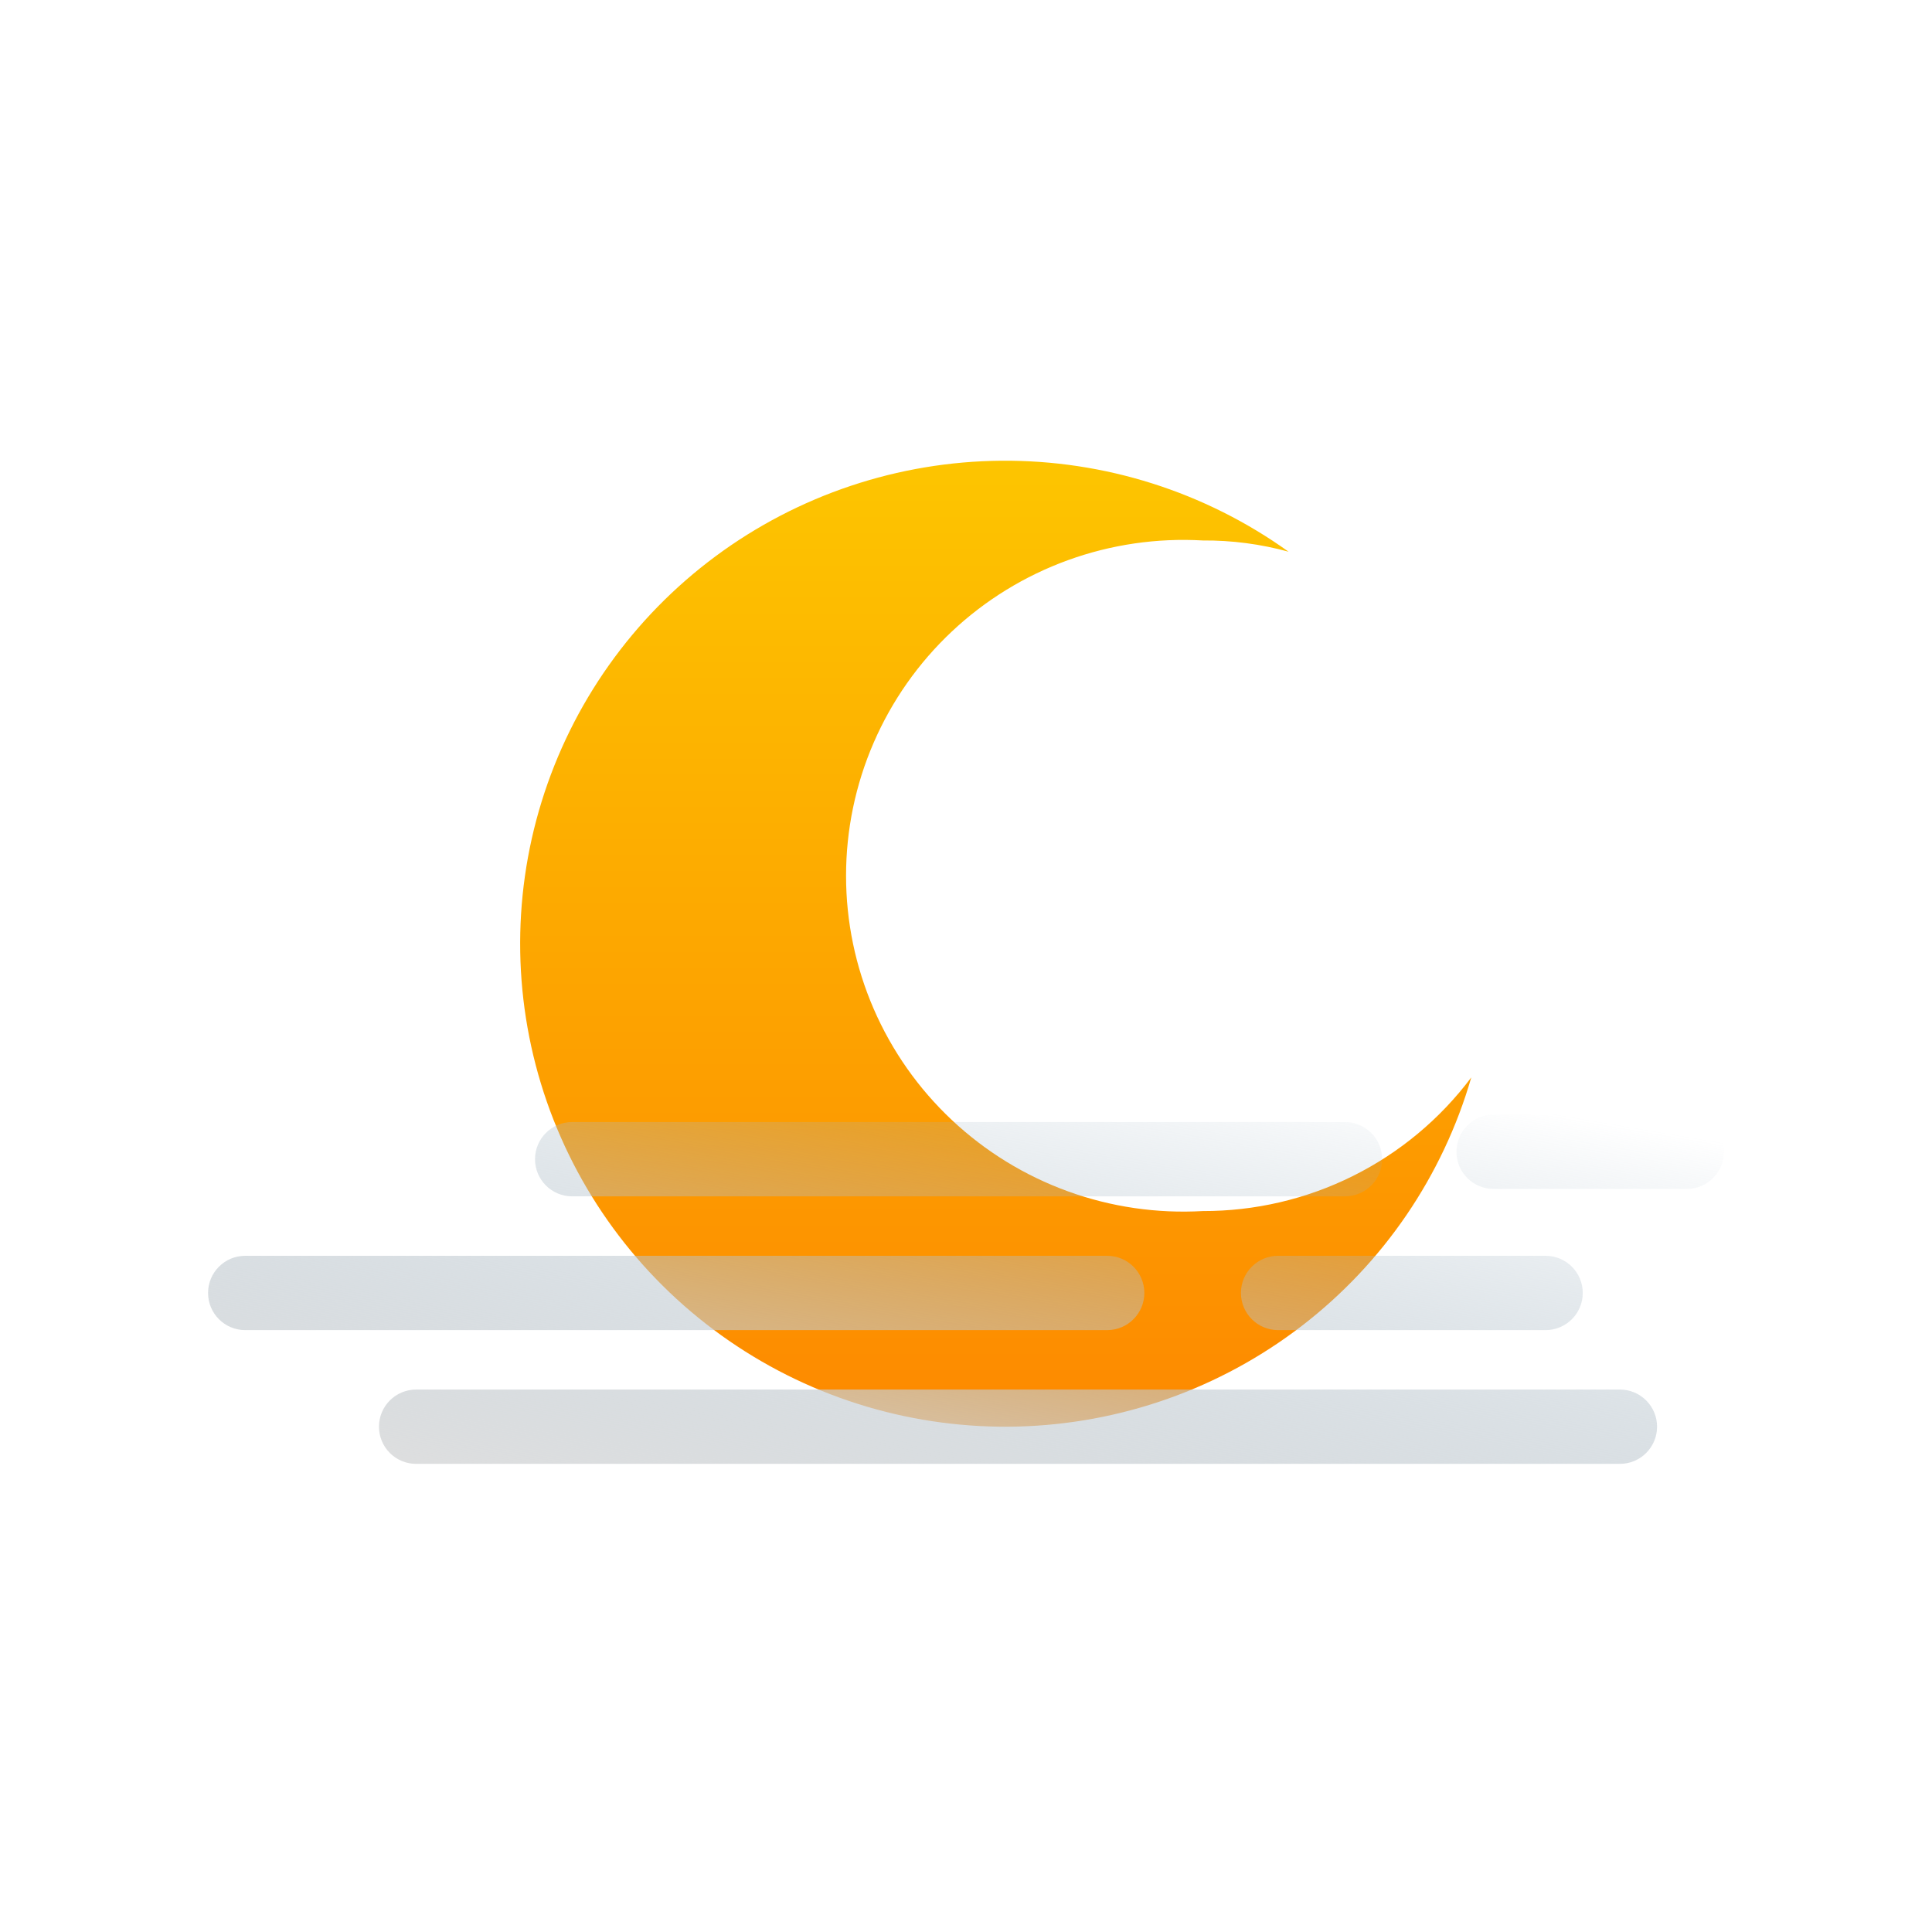
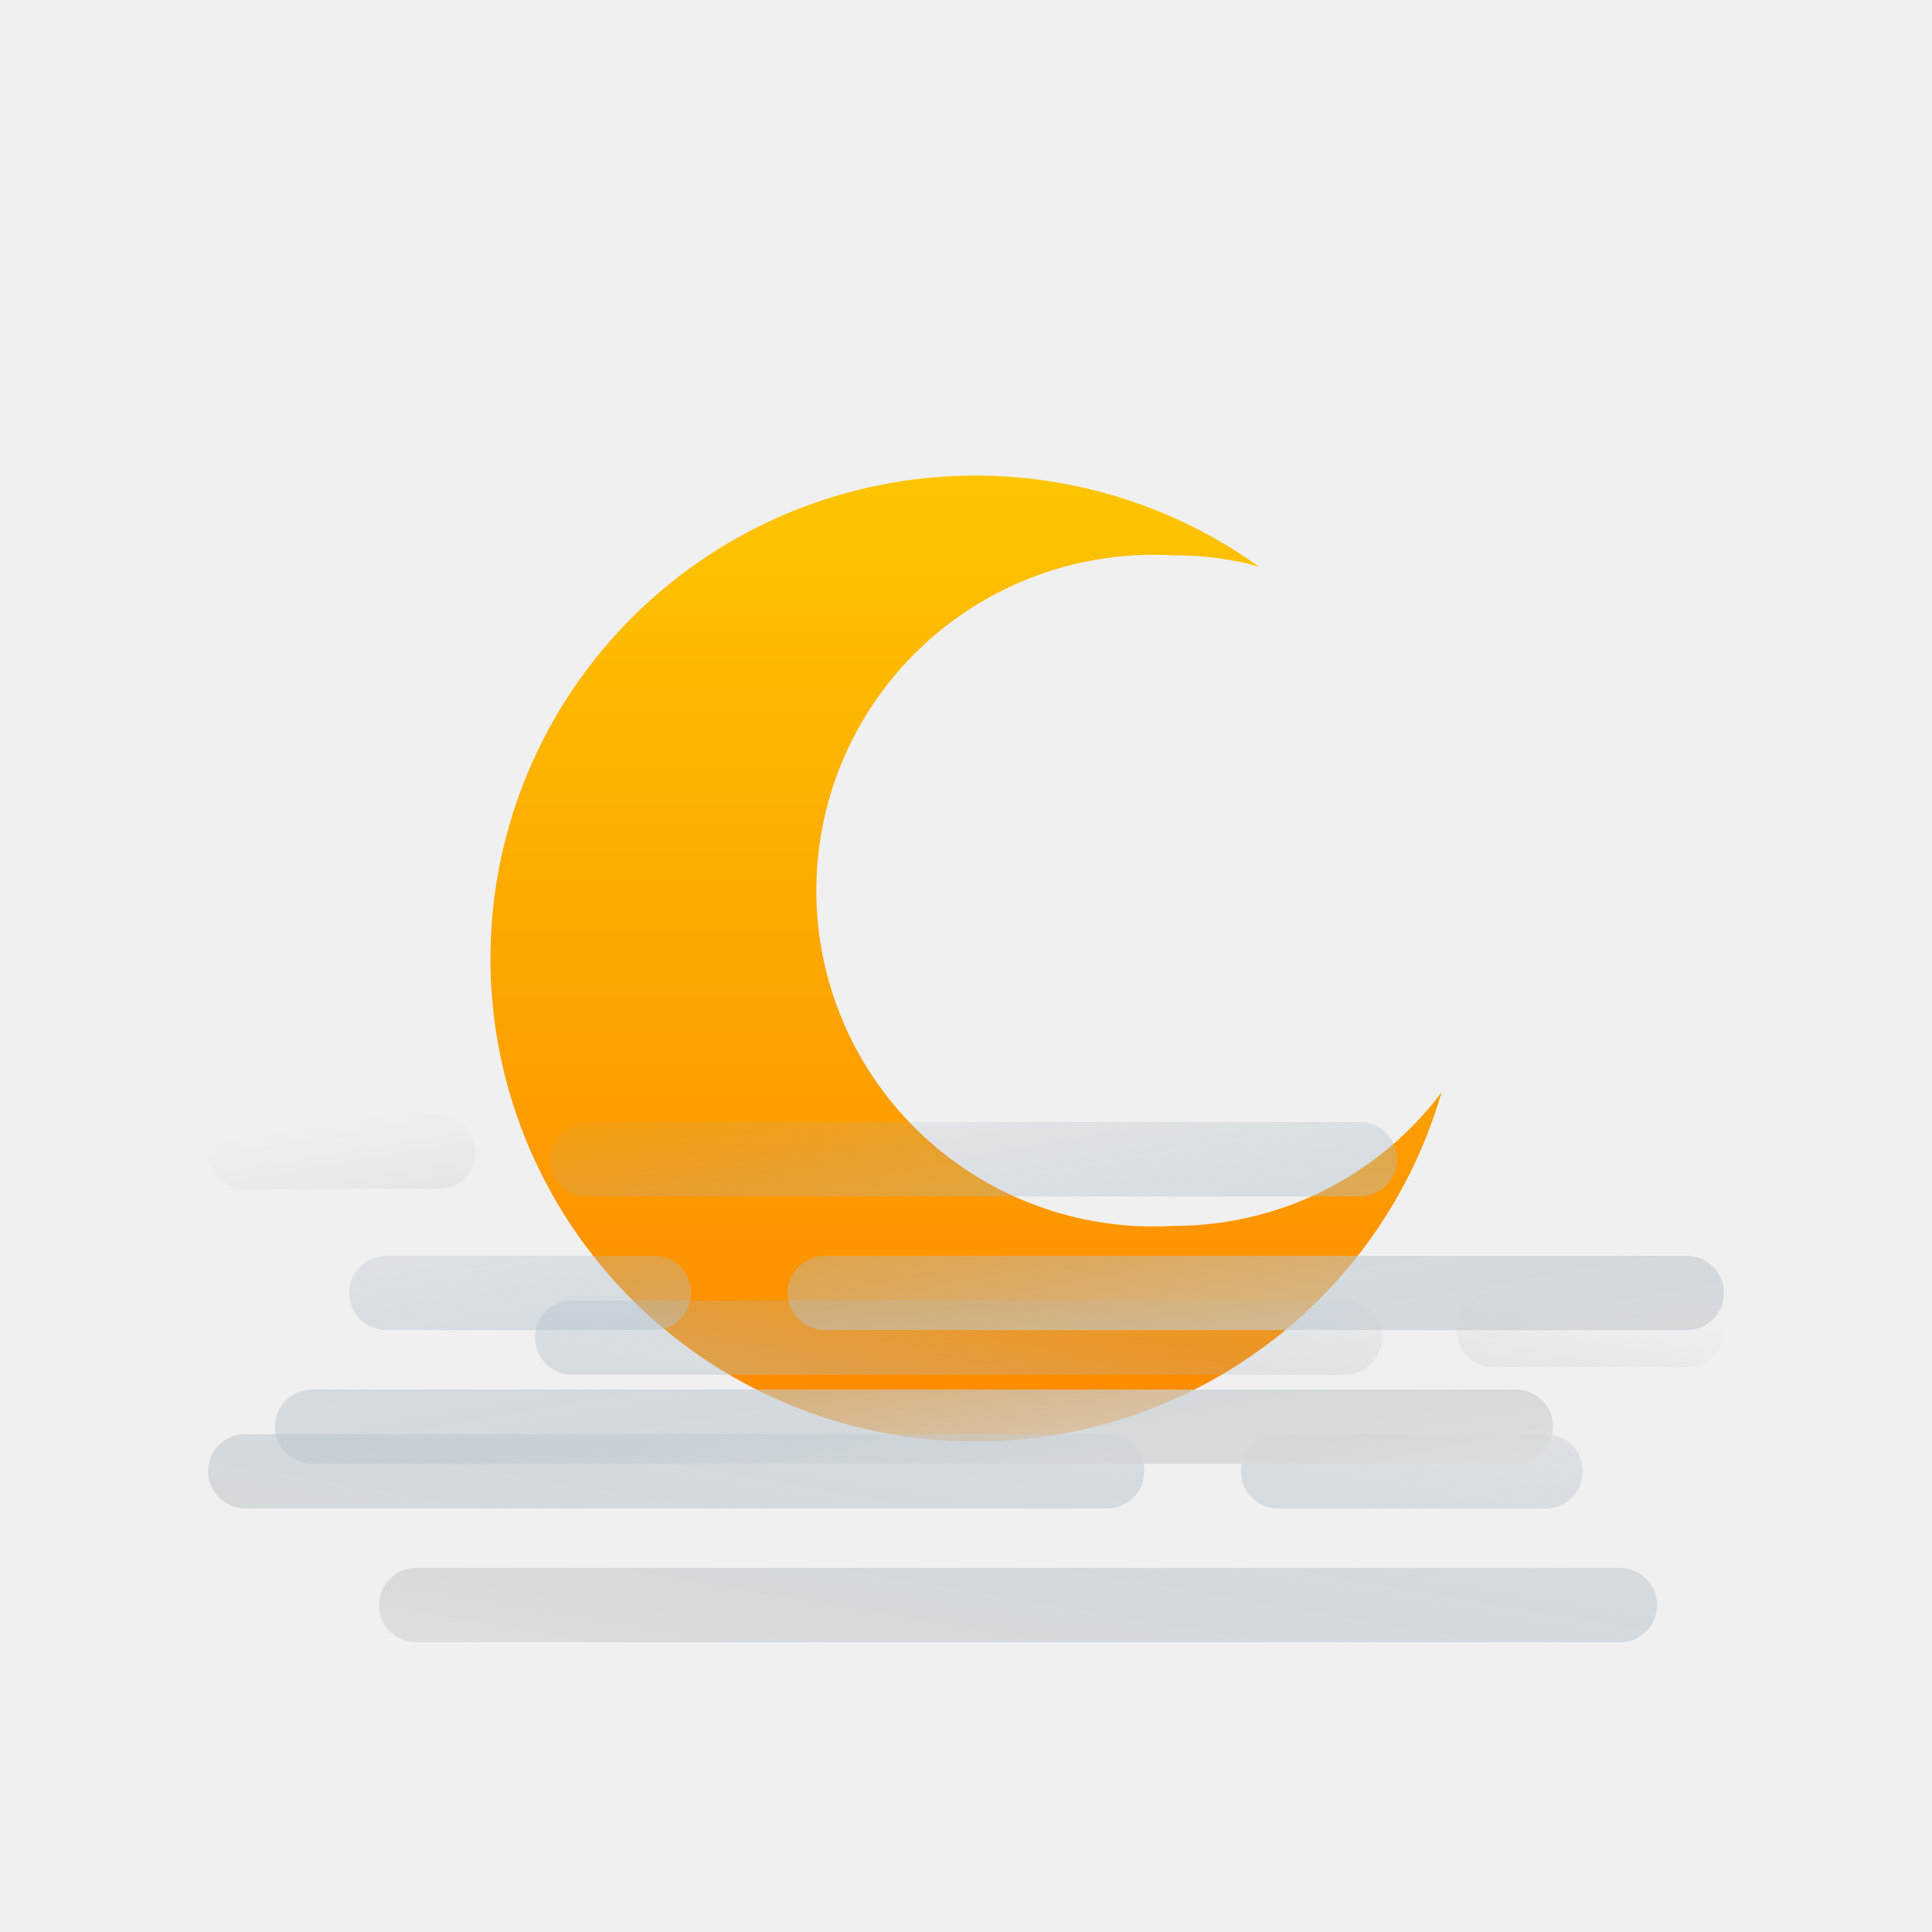
<svg xmlns="http://www.w3.org/2000/svg" width="130" height="130" viewBox="0 0 130 130" fill="none">
-   <rect width="130" height="130" fill="white" />
-   <g clip-path="url(#clip0_215_168)">
-     <path d="M80.936 81.489C77.85 81.667 74.76 81.215 71.856 80.162C68.952 79.108 66.295 77.475 64.047 75.363C61.799 73.251 60.009 70.703 58.785 67.877C57.561 65.051 56.929 62.006 56.929 58.928C56.929 55.85 57.561 52.805 58.785 49.979C60.009 47.153 61.799 44.605 64.047 42.493C66.295 40.38 68.952 38.747 71.856 37.694C74.76 36.64 77.85 36.189 80.936 36.367C82.884 36.352 84.826 36.607 86.704 37.123C81.077 33.089 74.306 30.945 67.373 31.001C60.44 31.057 53.705 33.31 48.145 37.433C42.584 41.557 38.486 47.337 36.446 53.935C34.405 60.533 34.528 67.607 36.795 74.131C39.063 80.655 43.359 86.291 49.059 90.221C54.76 94.151 61.569 96.171 68.499 95.989C75.43 95.806 82.123 93.431 87.607 89.207C93.091 84.983 97.081 79.129 99 72.495C96.903 75.294 94.177 77.565 91.04 79.127C87.903 80.689 84.443 81.498 80.936 81.489Z" fill="url(#paint0_linear_215_168)" />
-   </g>
-   <g clip-path="url(#clip1_215_168)">
-     <path fill-rule="evenodd" clip-rule="evenodd" d="M98 77.5C98 76.119 99.119 75 100.5 75H113.5C114.881 75 116 76.119 116 77.5C116 78.881 114.881 80 113.5 80H100.5C99.119 80 98 78.881 98 77.5ZM36 78C36 76.619 37.119 75.5 38.5 75.5L90.5 75.5C91.881 75.5 93 76.619 93 78C93 79.381 91.881 80.5 90.5 80.5H38.5C37.119 80.5 36 79.381 36 78ZM28 93.5C26.619 93.5 25.5 94.619 25.5 96C25.5 97.381 26.619 98.5 28 98.5H109C110.381 98.5 111.5 97.381 111.5 96C111.5 94.619 110.381 93.5 109 93.5H28ZM83.5 87C83.5 85.619 84.619 84.5 86 84.5H104C105.381 84.5 106.5 85.619 106.5 87C106.5 88.381 105.381 89.5 104 89.5H86C84.619 89.5 83.5 88.381 83.5 87ZM16.5 84.5C15.119 84.5 14 85.619 14 87C14 88.381 15.119 89.5 16.5 89.5H74.5C75.881 89.5 77 88.381 77 87C77 85.619 75.881 84.5 74.5 84.5H16.5Z" fill="url(#paint1_linear_215_168)" />
+   <g clip-path="url(#clip0_219_453)">
+     <g clip-path="url(#clip1_219_453)">
+       <path d="M78.936 82.489C75.85 82.667 72.76 82.215 69.856 81.162C66.952 80.108 64.295 78.475 62.047 76.363C59.799 74.251 58.009 71.703 56.785 68.877C55.561 66.051 54.929 63.006 54.929 59.928C54.929 56.85 55.561 53.805 56.785 50.979C58.009 48.153 59.799 45.605 62.047 43.493C64.295 41.38 66.952 39.747 69.856 38.694C72.76 37.64 75.85 37.189 78.936 37.367C80.884 37.352 82.826 37.607 84.704 38.123C79.077 34.089 72.306 31.945 65.373 32.001C58.44 32.057 51.705 34.31 46.145 38.433C40.584 42.557 36.486 48.337 34.446 54.935C32.405 61.533 32.528 68.607 34.795 75.131C37.063 81.655 41.359 87.291 47.059 91.221C52.76 95.151 59.569 97.171 66.499 96.989C73.43 96.806 80.123 94.431 85.607 90.207C91.091 85.983 95.081 80.129 97 73.495C94.903 76.294 92.177 78.565 89.04 80.127C85.903 81.689 82.443 82.498 78.936 82.489Z" fill="url(#paint0_linear_219_453)" />
+     </g>
+     <path fill-rule="evenodd" clip-rule="evenodd" d="M98 89.5C98 88.119 99.119 87 100.5 87H113.5C114.881 87 116 88.119 116 89.5C116 90.881 114.881 92 113.5 92H100.5C99.119 92 98 90.881 98 89.5ZM36 90C36 88.619 37.119 87.5 38.5 87.5L90.5 87.5C91.881 87.5 93 88.619 93 90C93 91.381 91.881 92.5 90.5 92.5H38.5C37.119 92.5 36 91.381 36 90ZM28 105.5C26.619 105.5 25.5 106.619 25.5 108C25.5 109.381 26.619 110.5 28 110.5H109C110.381 110.5 111.5 109.381 111.5 108C111.5 106.619 110.381 105.5 109 105.5H28ZM83.5 99C83.5 97.619 84.619 96.5 86 96.5H104C105.381 96.5 106.5 97.619 106.5 99C106.5 100.381 105.381 101.5 104 101.5H86C84.619 101.5 83.5 100.381 83.5 99ZM16.5 96.5C15.119 96.5 14 97.619 14 99C14 100.381 15.119 101.5 16.5 101.5H74.5C75.881 101.5 77 100.381 77 99C77 97.619 75.881 96.5 74.5 96.5H16.5Z" fill="url(#paint1_linear_219_453)" />
+     <path fill-rule="evenodd" clip-rule="evenodd" d="M32 77.5C32 76.119 30.881 75 29.5 75H16.5C15.119 75 14 76.119 14 77.5C14 78.881 15.119 80 16.5 80H29.5C30.881 80 32 78.881 32 77.5ZM94 78C94 76.619 92.881 75.5 91.5 75.5L39.5 75.5C38.119 75.5 37 76.619 37 78C37 79.381 38.119 80.5 39.5 80.5H91.5C92.881 80.5 94 79.381 94 78ZM102 93.5C103.381 93.5 104.5 94.619 104.5 96C104.5 97.381 103.381 98.5 102 98.5H21C19.619 98.5 18.5 97.381 18.5 96C18.5 94.619 19.619 93.5 21 93.5H102ZM46.5 87C46.5 85.619 45.381 84.5 44 84.5H26C24.619 84.5 23.5 85.619 23.5 87C23.5 88.381 24.619 89.5 26 89.5H44C45.381 89.5 46.5 88.381 46.5 87ZM113.5 84.5C114.881 84.5 116 85.619 116 87C116 88.381 114.881 89.5 113.5 89.5H55.5C54.119 89.5 53 88.381 53 87C53 85.619 54.119 84.5 55.5 84.5H113.5Z" fill="url(#paint2_linear_219_453)" />
  </g>
  <defs>
-     <linearGradient id="paint0_linear_215_168" x1="67" y1="31" x2="67" y2="96" gradientUnits="userSpaceOnUse">
+     <linearGradient id="paint0_linear_219_453" x1="65" y1="32" x2="65" y2="97" gradientUnits="userSpaceOnUse">
      <stop stop-color="#FDC500" />
      <stop offset="1" stop-color="#FD8900" />
    </linearGradient>
-     <linearGradient id="paint1_linear_215_168" x1="66.889" y1="106.867" x2="73.254" y2="69.56" gradientUnits="userSpaceOnUse">
+     <linearGradient id="paint1_linear_219_453" x1="66.889" y1="118.867" x2="73.254" y2="81.56" gradientUnits="userSpaceOnUse">
      <stop stop-color="#DFDFDF" />
      <stop offset="1" stop-color="#92AABB" stop-opacity="0" />
    </linearGradient>
-     <clipPath id="clip0_215_168">
-       <rect width="64" height="65" fill="white" transform="translate(35 31)" />
+     <linearGradient id="paint2_linear_219_453" x1="63.111" y1="106.867" x2="56.746" y2="69.56" gradientUnits="userSpaceOnUse">
+       <stop stop-color="#DFDFDF" />
+       <stop offset="1" stop-color="#92AABB" stop-opacity="0" />
+     </linearGradient>
+     <clipPath id="clip0_219_453">
+       <rect width="130" height="130" fill="white" />
    </clipPath>
-     <clipPath id="clip1_215_168">
-       <rect width="102" height="24" fill="white" transform="translate(14 75)" />
+     <clipPath id="clip1_219_453">
+       <rect width="64" height="65" fill="white" transform="translate(33 32)" />
    </clipPath>
  </defs>
</svg>
